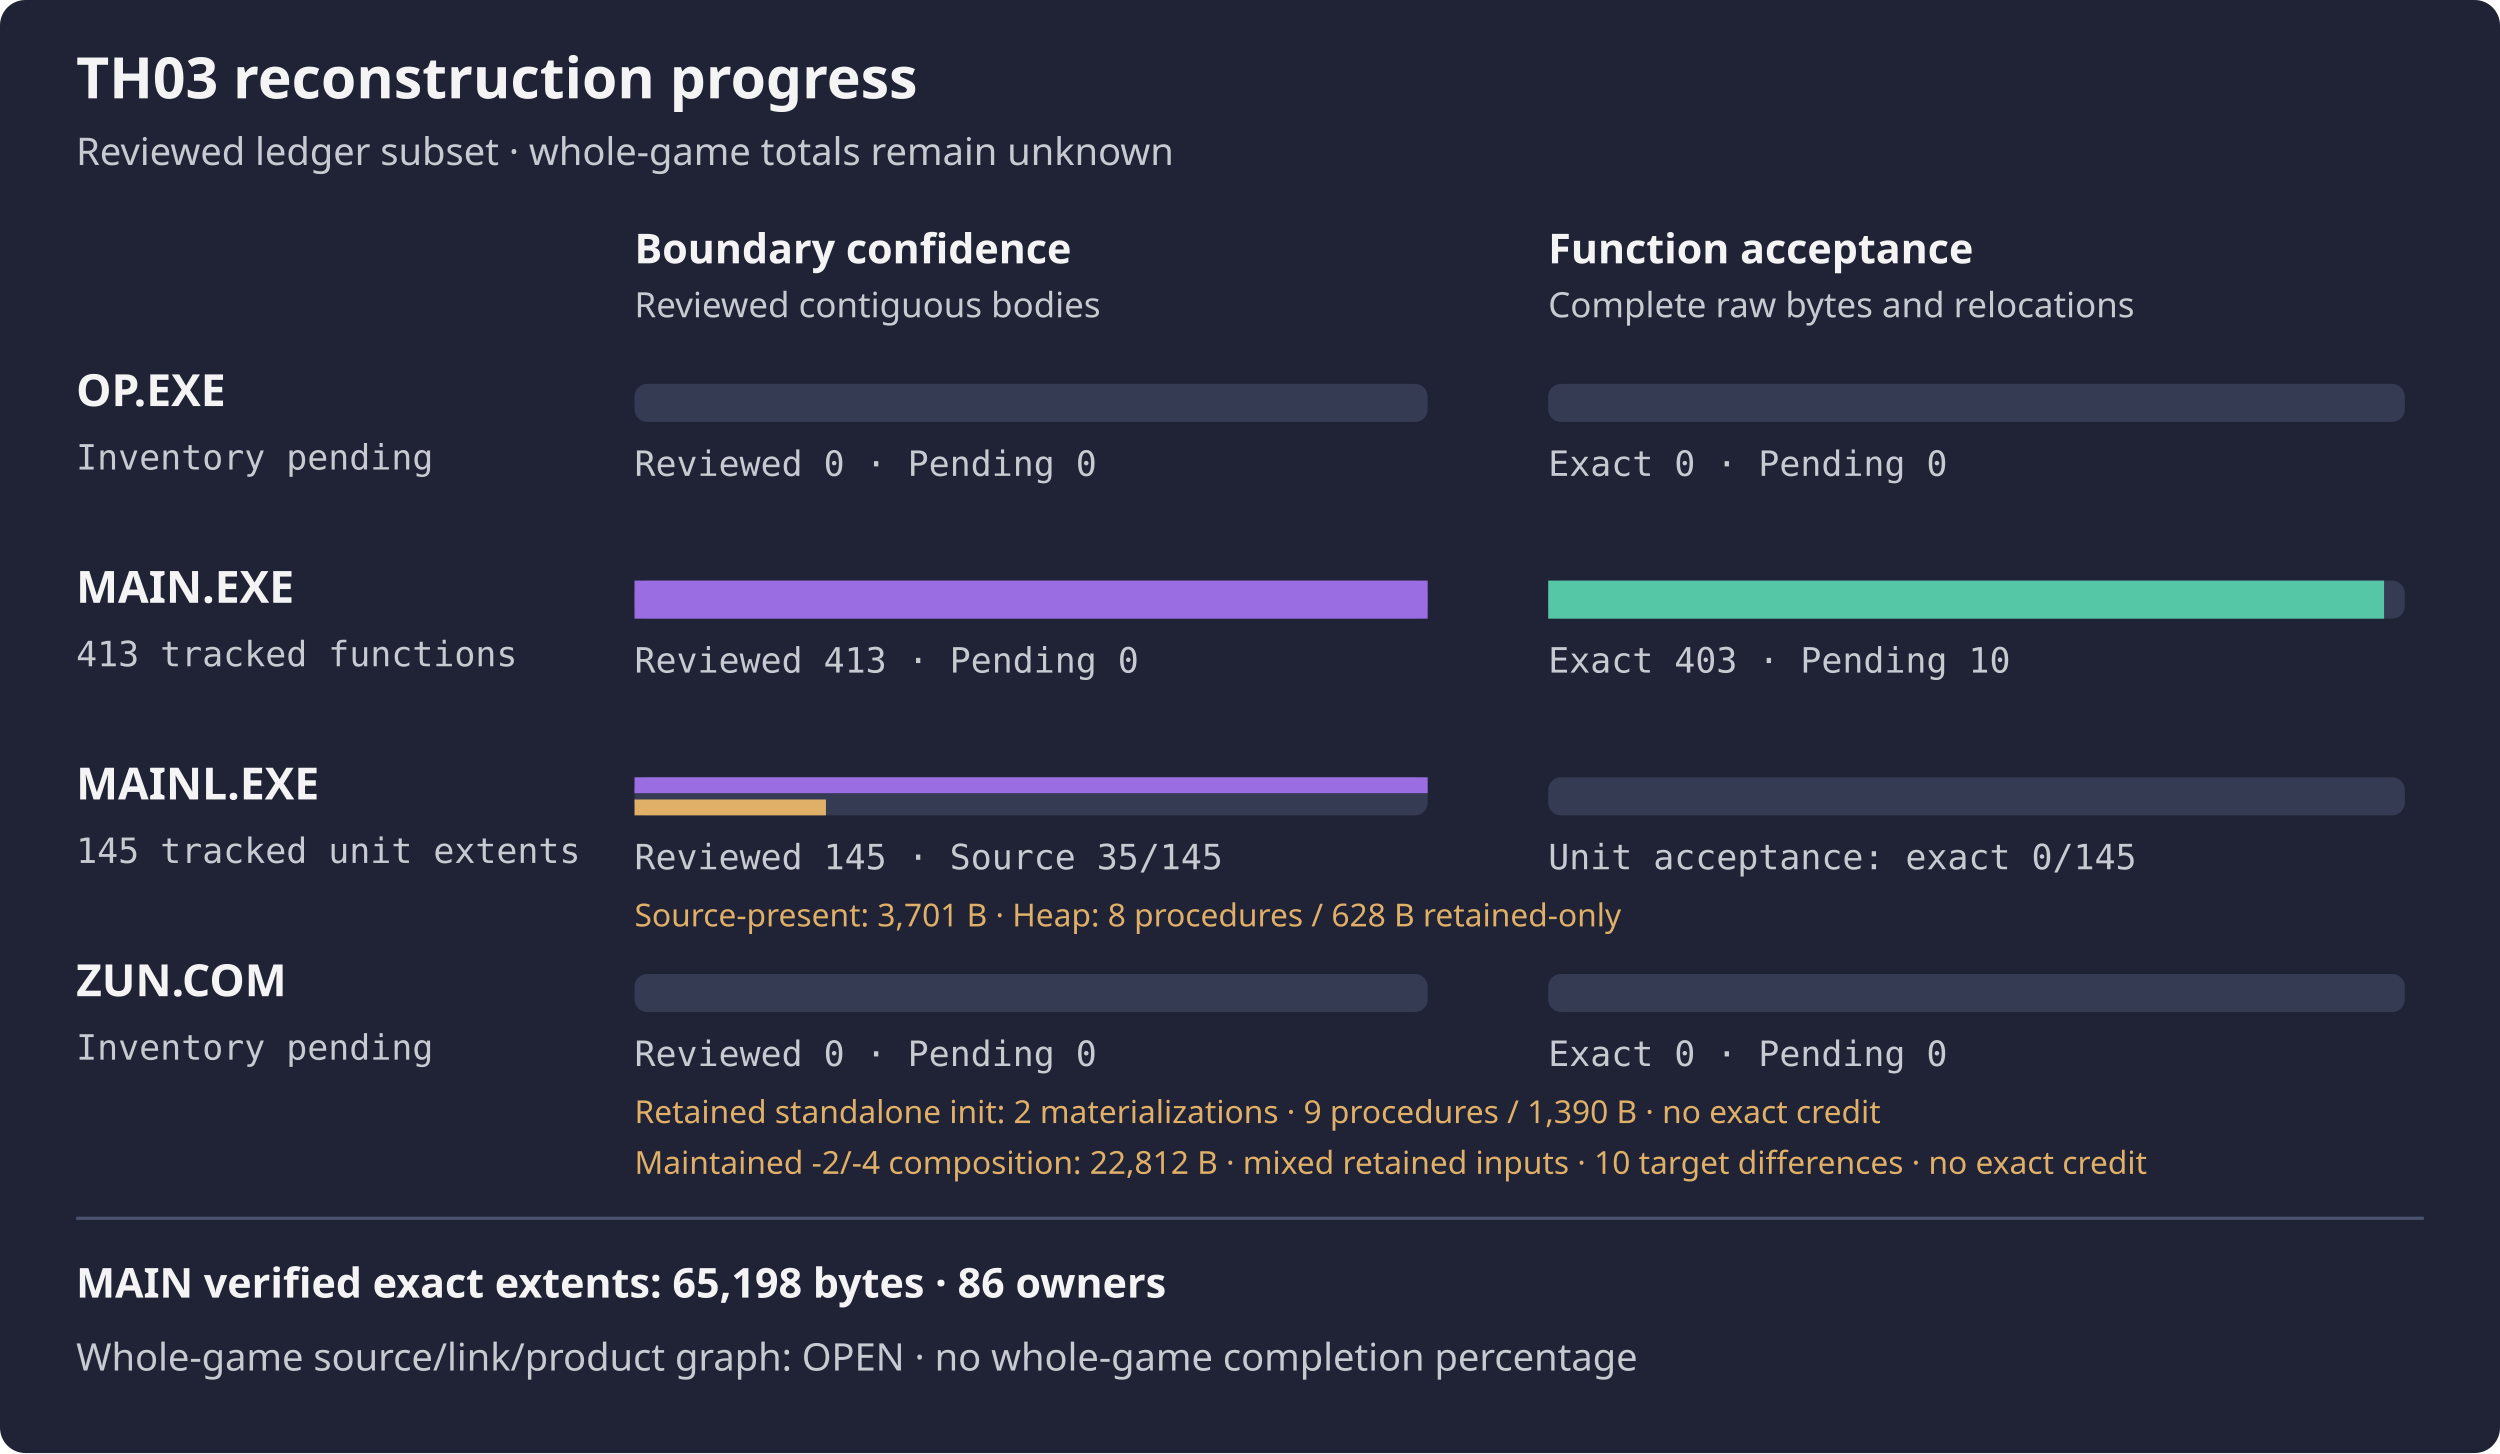
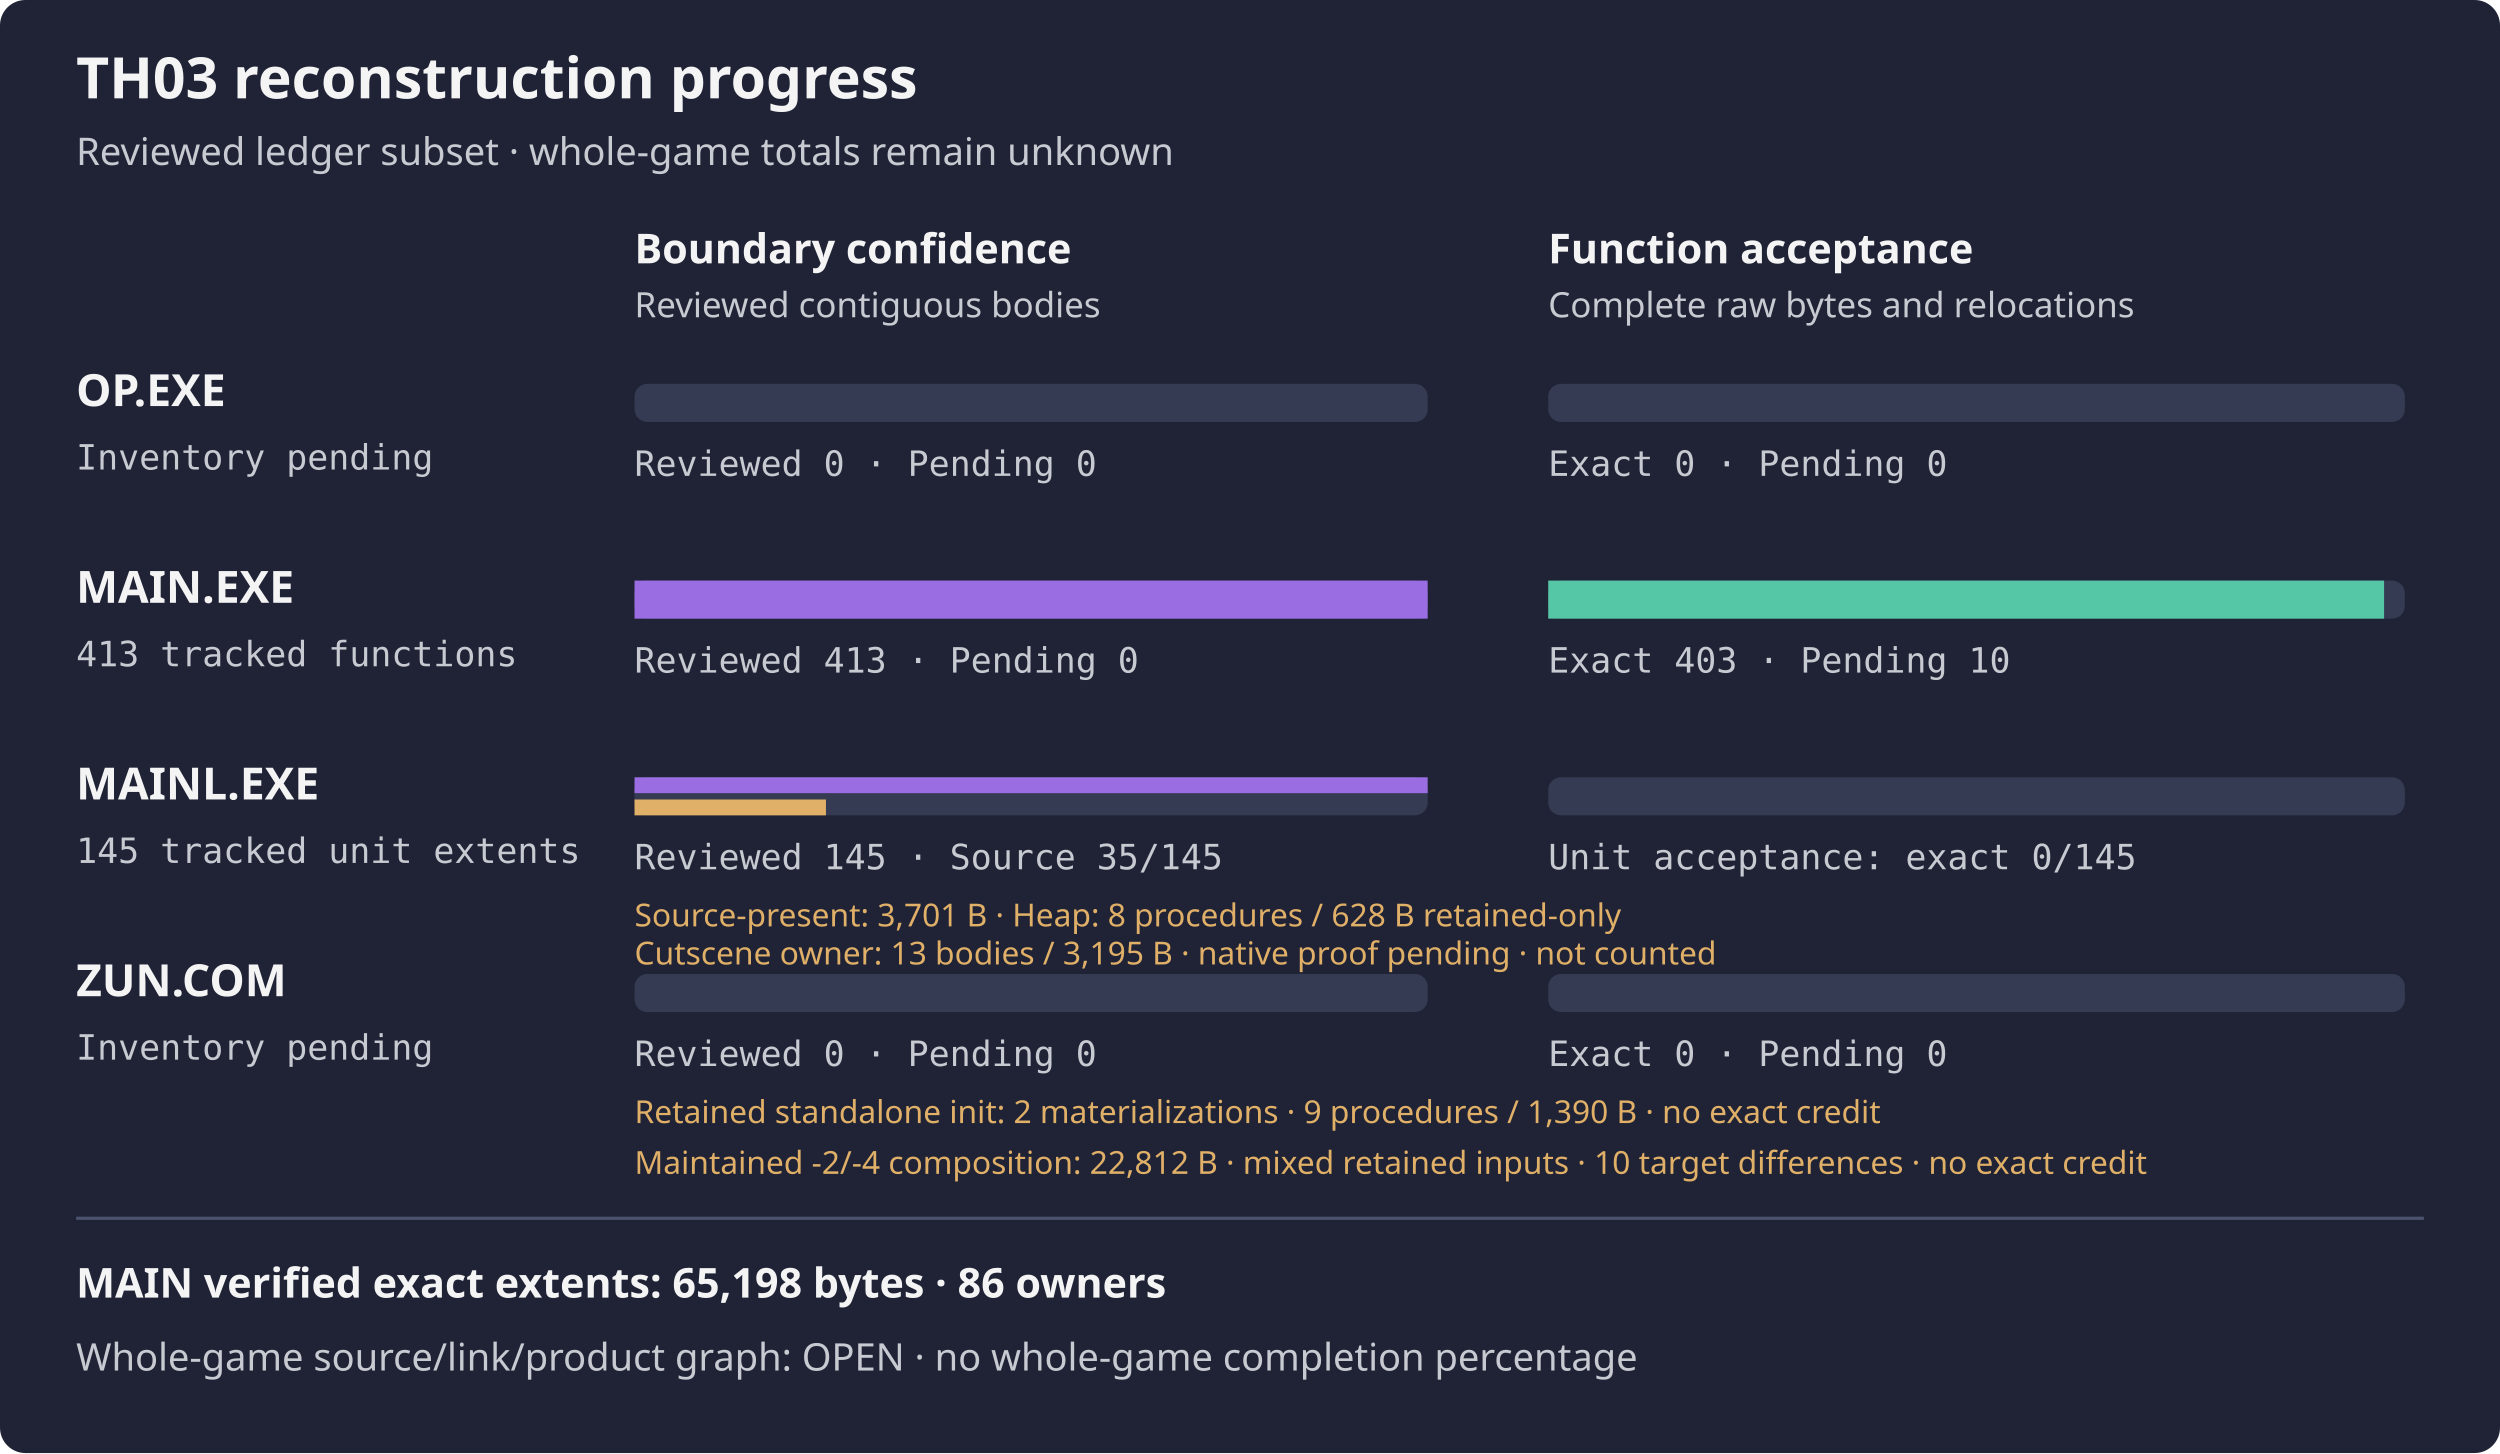
<svg xmlns="http://www.w3.org/2000/svg" width="788" height="458" viewBox="0 0 788 458" role="img" aria-label="TH03 reviewed subset reconstruction progress">
  <rect width="788" height="458" rx="8" fill="#1f2335" />
  <text x="24" y="31" fill="#f4f4f5" font-family="sans-serif" font-size="18" font-weight="600">TH03 reconstruction progress</text>
  <text x="24" y="52" fill="#c8cad2" font-family="sans-serif" font-size="12">Reviewed ledger subset · whole-game totals remain unknown</text>
  <text x="200" y="83" fill="#f4f4f5" font-family="sans-serif" font-size="13" font-weight="600">Boundary confidence</text>
  <text x="488" y="83" fill="#f4f4f5" font-family="sans-serif" font-size="13" font-weight="600">Function acceptance</text>
  <text x="200" y="100" fill="#c8cad2" font-family="sans-serif" font-size="11">Reviewed contiguous bodies</text>
  <text x="488" y="100" fill="#c8cad2" font-family="sans-serif" font-size="11">Complete raw bytes and relocations</text>
  <text x="24" y="128" fill="#f4f4f5" font-family="sans-serif" font-size="14" font-weight="600">OP.EXE</text>
  <text x="24" y="148" fill="#c8cad2" font-family="monospace" font-size="11">Inventory pending</text>
  <rect x="200" y="121" width="250" height="12" rx="4" fill="#353b52" />
  <rect x="488" y="121" width="270" height="12" rx="4" fill="#353b52" />
  <rect x="200" y="121" width="0.00" height="12" fill="#9b6de3" />
  <rect x="488" y="121" width="0.00" height="12" fill="#55c7a6" />
  <text x="200" y="150" fill="#c8cad2" font-family="monospace" font-size="11">Reviewed 0 · Pending 0</text>
  <text x="488" y="150" fill="#c8cad2" font-family="monospace" font-size="11">Exact 0 · Pending 0</text>
  <text x="24" y="190" fill="#f4f4f5" font-family="sans-serif" font-size="14" font-weight="600">MAIN.EXE</text>
  <text x="24" y="210" fill="#c8cad2" font-family="monospace" font-size="11">413 tracked functions</text>
  <rect x="200" y="183" width="250" height="12" rx="4" fill="#353b52" />
  <rect x="488" y="183" width="270" height="12" rx="4" fill="#353b52" />
  <rect x="200" y="183" width="250.00" height="12" fill="#9b6de3" />
  <rect x="488" y="183" width="263.46" height="12" fill="#55c7a6" />
  <text x="200" y="212" fill="#c8cad2" font-family="monospace" font-size="11">Reviewed 413 · Pending 0</text>
  <text x="488" y="212" fill="#c8cad2" font-family="monospace" font-size="11">Exact 403 · Pending 10</text>
  <g aria-label="MAINL bars count tracked unit extents, not functions; source-present is not exact">
    <text x="24" y="252" fill="#f4f4f5" font-family="sans-serif" font-size="14" font-weight="600">MAINL.EXE</text>
    <text x="24" y="272" fill="#c8cad2" font-family="monospace" font-size="11">145 tracked unit extents</text>
    <rect x="200" y="245" width="250" height="12" rx="4" fill="#353b52" />
    <rect x="488" y="245" width="270" height="12" rx="4" fill="#353b52" />
    <rect x="200" y="245" width="250.00" height="5" fill="#9b6de3" />
    <rect x="200" y="252" width="60.34" height="5" fill="#e0af68" />
    <rect x="488" y="245" width="0.00" height="12" fill="#55c7a6" />
    <text x="200" y="274" fill="#c8cad2" font-family="monospace" font-size="11">Reviewed 145 · Source 35/145</text>
    <text x="488" y="274" fill="#c8cad2" font-family="monospace" font-size="11">Unit acceptance: exact 0/145</text>
    <text x="200" y="292" fill="#e0af68" font-family="sans-serif" font-size="10">Source-present: 3,701 B · Heap: 8 procedures / 628 B retained-only</text>
  </g>
+   <text x="200" y="304" fill="#e0af68" font-family="sans-serif" font-size="10">Cutscene owner: 13 bodies / 3,195 B · native proof pending · not counted</text>
  <text x="24" y="314" fill="#f4f4f5" font-family="sans-serif" font-size="14" font-weight="600">ZUN.COM</text>
  <text x="24" y="334" fill="#c8cad2" font-family="monospace" font-size="11">Inventory pending</text>
  <rect x="200" y="307" width="250" height="12" rx="4" fill="#353b52" />
  <rect x="488" y="307" width="270" height="12" rx="4" fill="#353b52" />
  <rect x="200" y="307" width="0.00" height="12" fill="#9b6de3" />
  <rect x="488" y="307" width="0.00" height="12" fill="#55c7a6" />
  <text x="200" y="336" fill="#c8cad2" font-family="monospace" font-size="11">Reviewed 0 · Pending 0</text>
  <text x="488" y="336" fill="#c8cad2" font-family="monospace" font-size="11">Exact 0 · Pending 0</text>
  <text x="200" y="354" fill="#e0af68" font-family="sans-serif" font-size="10">Retained standalone init: 2 materializations · 9 procedures / 1,390 B · no exact credit</text>
  <text x="200" y="370" fill="#e0af68" font-family="sans-serif" font-size="10" aria-label="Two equal 22,812-byte mixed-source outputs: maintained init (-2) and driver (-4), three retained other payloads and retained wrapper scaffold. Two independent driver materializations have raw OBJ/COM/MAP equality, no normalization or object reuse; first was not a predeclared pair, and second source mtimes were declared from observed first inputs. Fourteen wrapper-only observations and wrong-transfer negative pass; no payload execution or native composition build. Ten target differences remain; no exact acceptance or DIET closure">Maintained -2/-4 composition: 22,812 B · mixed retained inputs · 10 target differences · no exact credit</text>
  <path d="M24 384 H764" stroke="#4b526d" />
  <text x="24" y="409" fill="#f4f4f5" font-family="sans-serif" font-size="13" font-weight="600">MAIN verified exact extents: 65,198 bytes · 86 owners</text>
  <text x="24" y="432" fill="#c8cad2" font-family="sans-serif" font-size="12">Whole-game source/link/product graph: OPEN · no whole-game completion percentage</text>
</svg>
